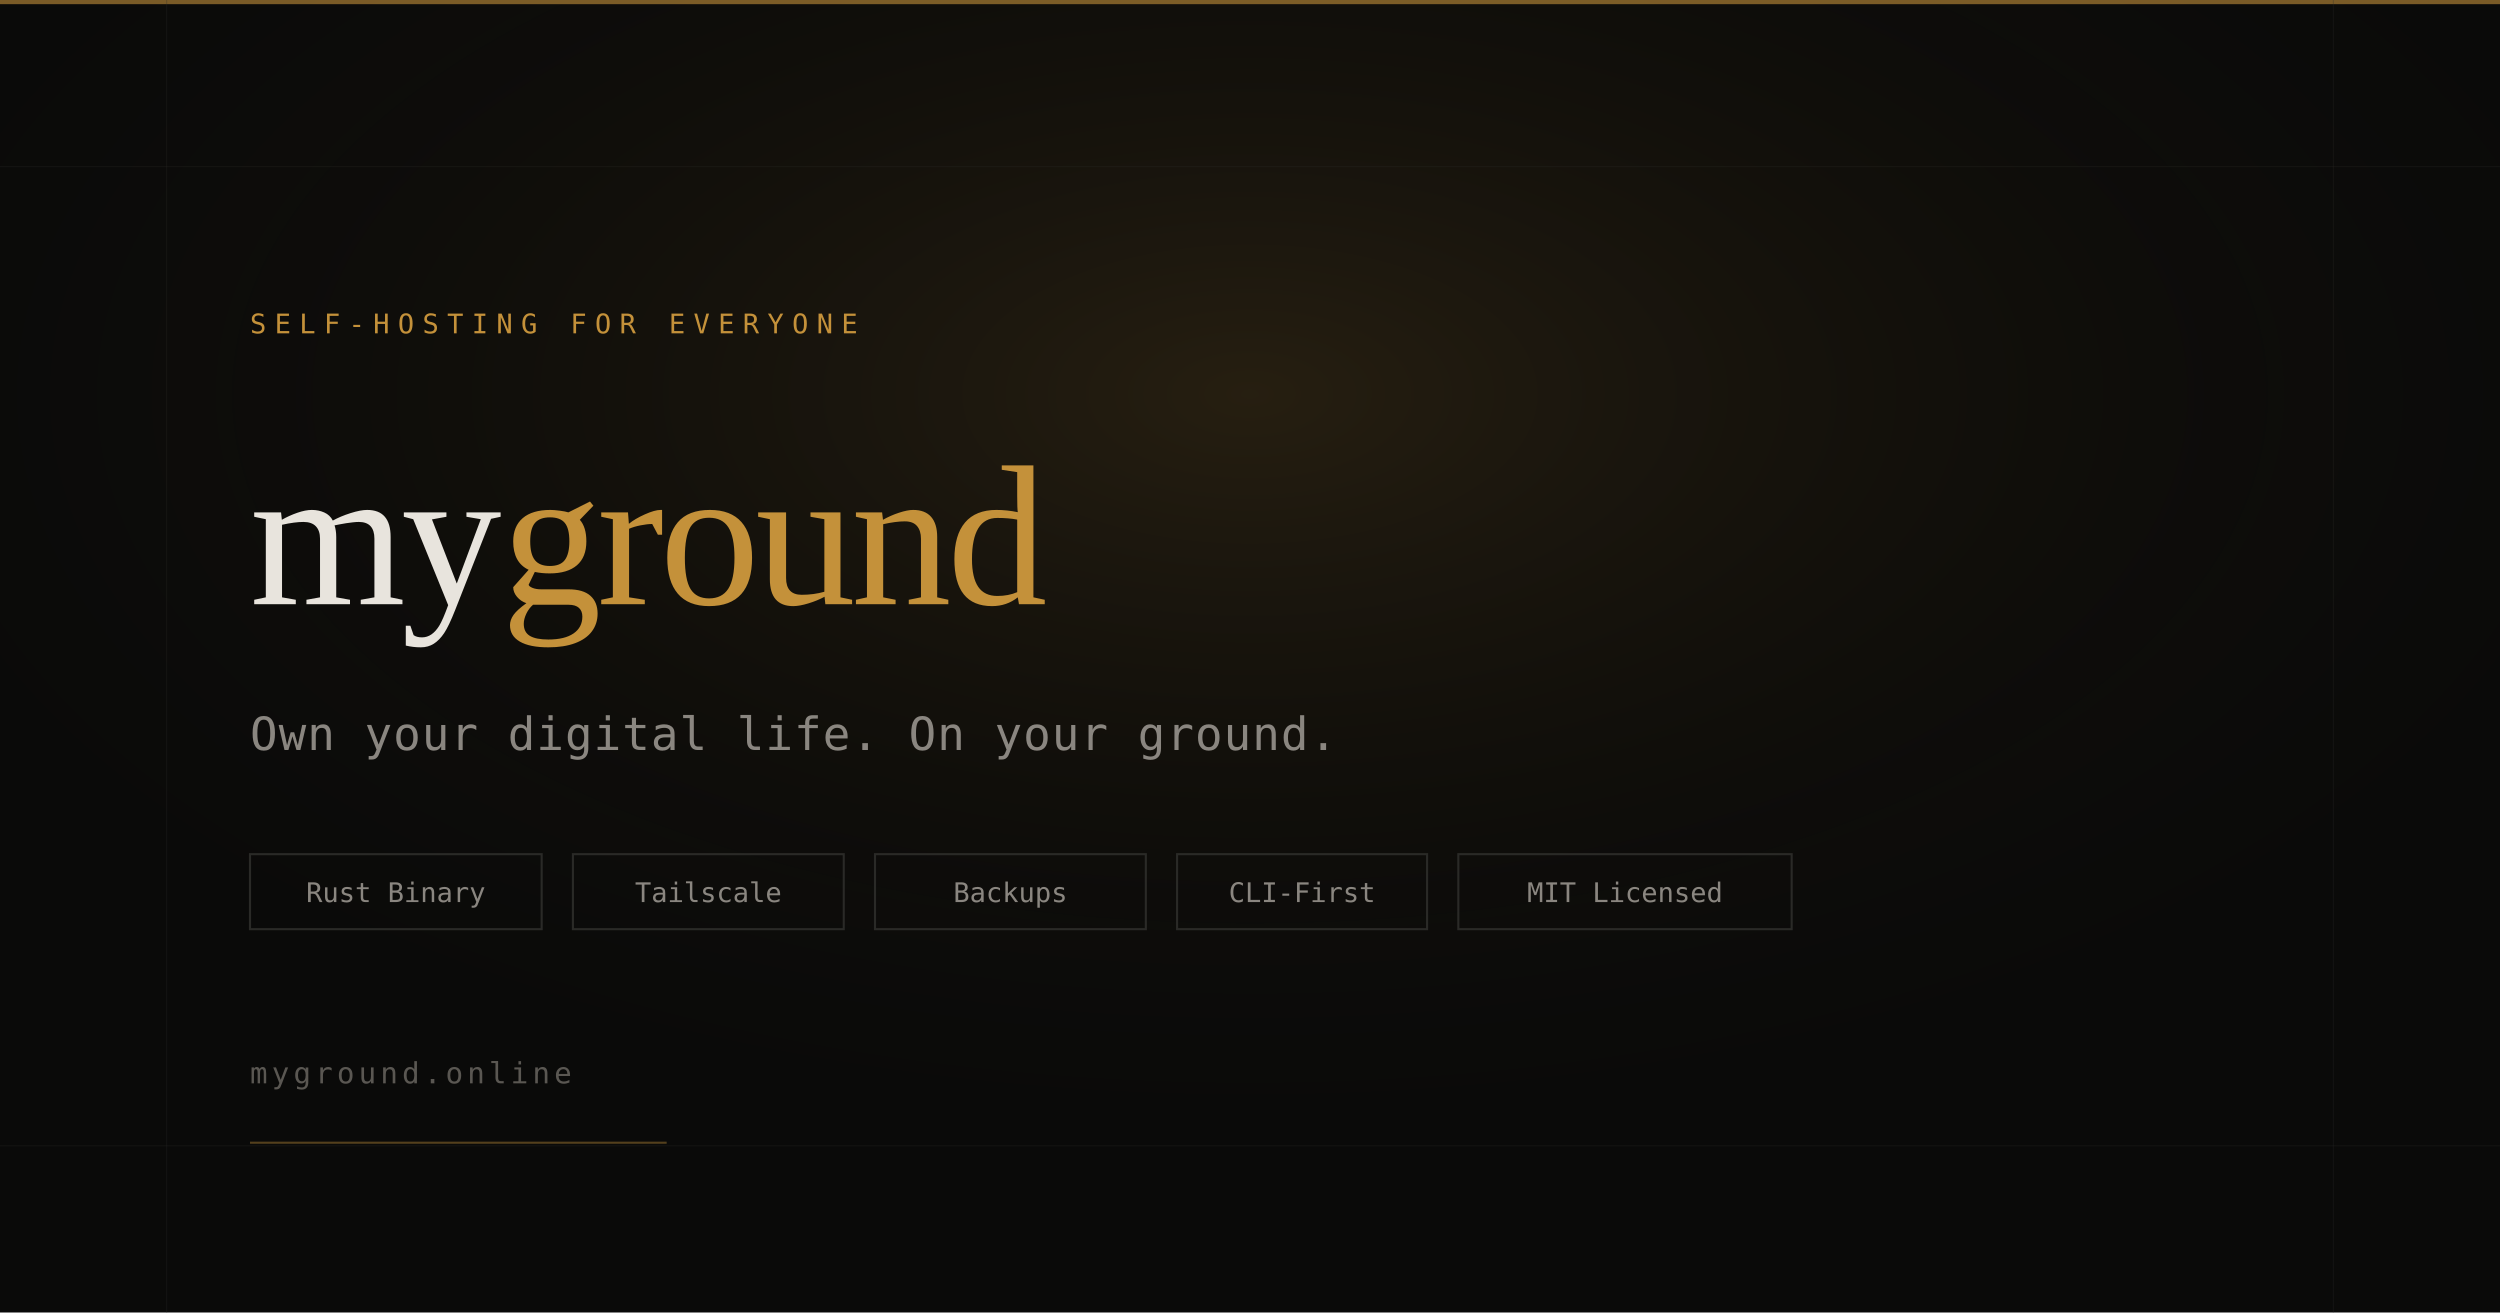
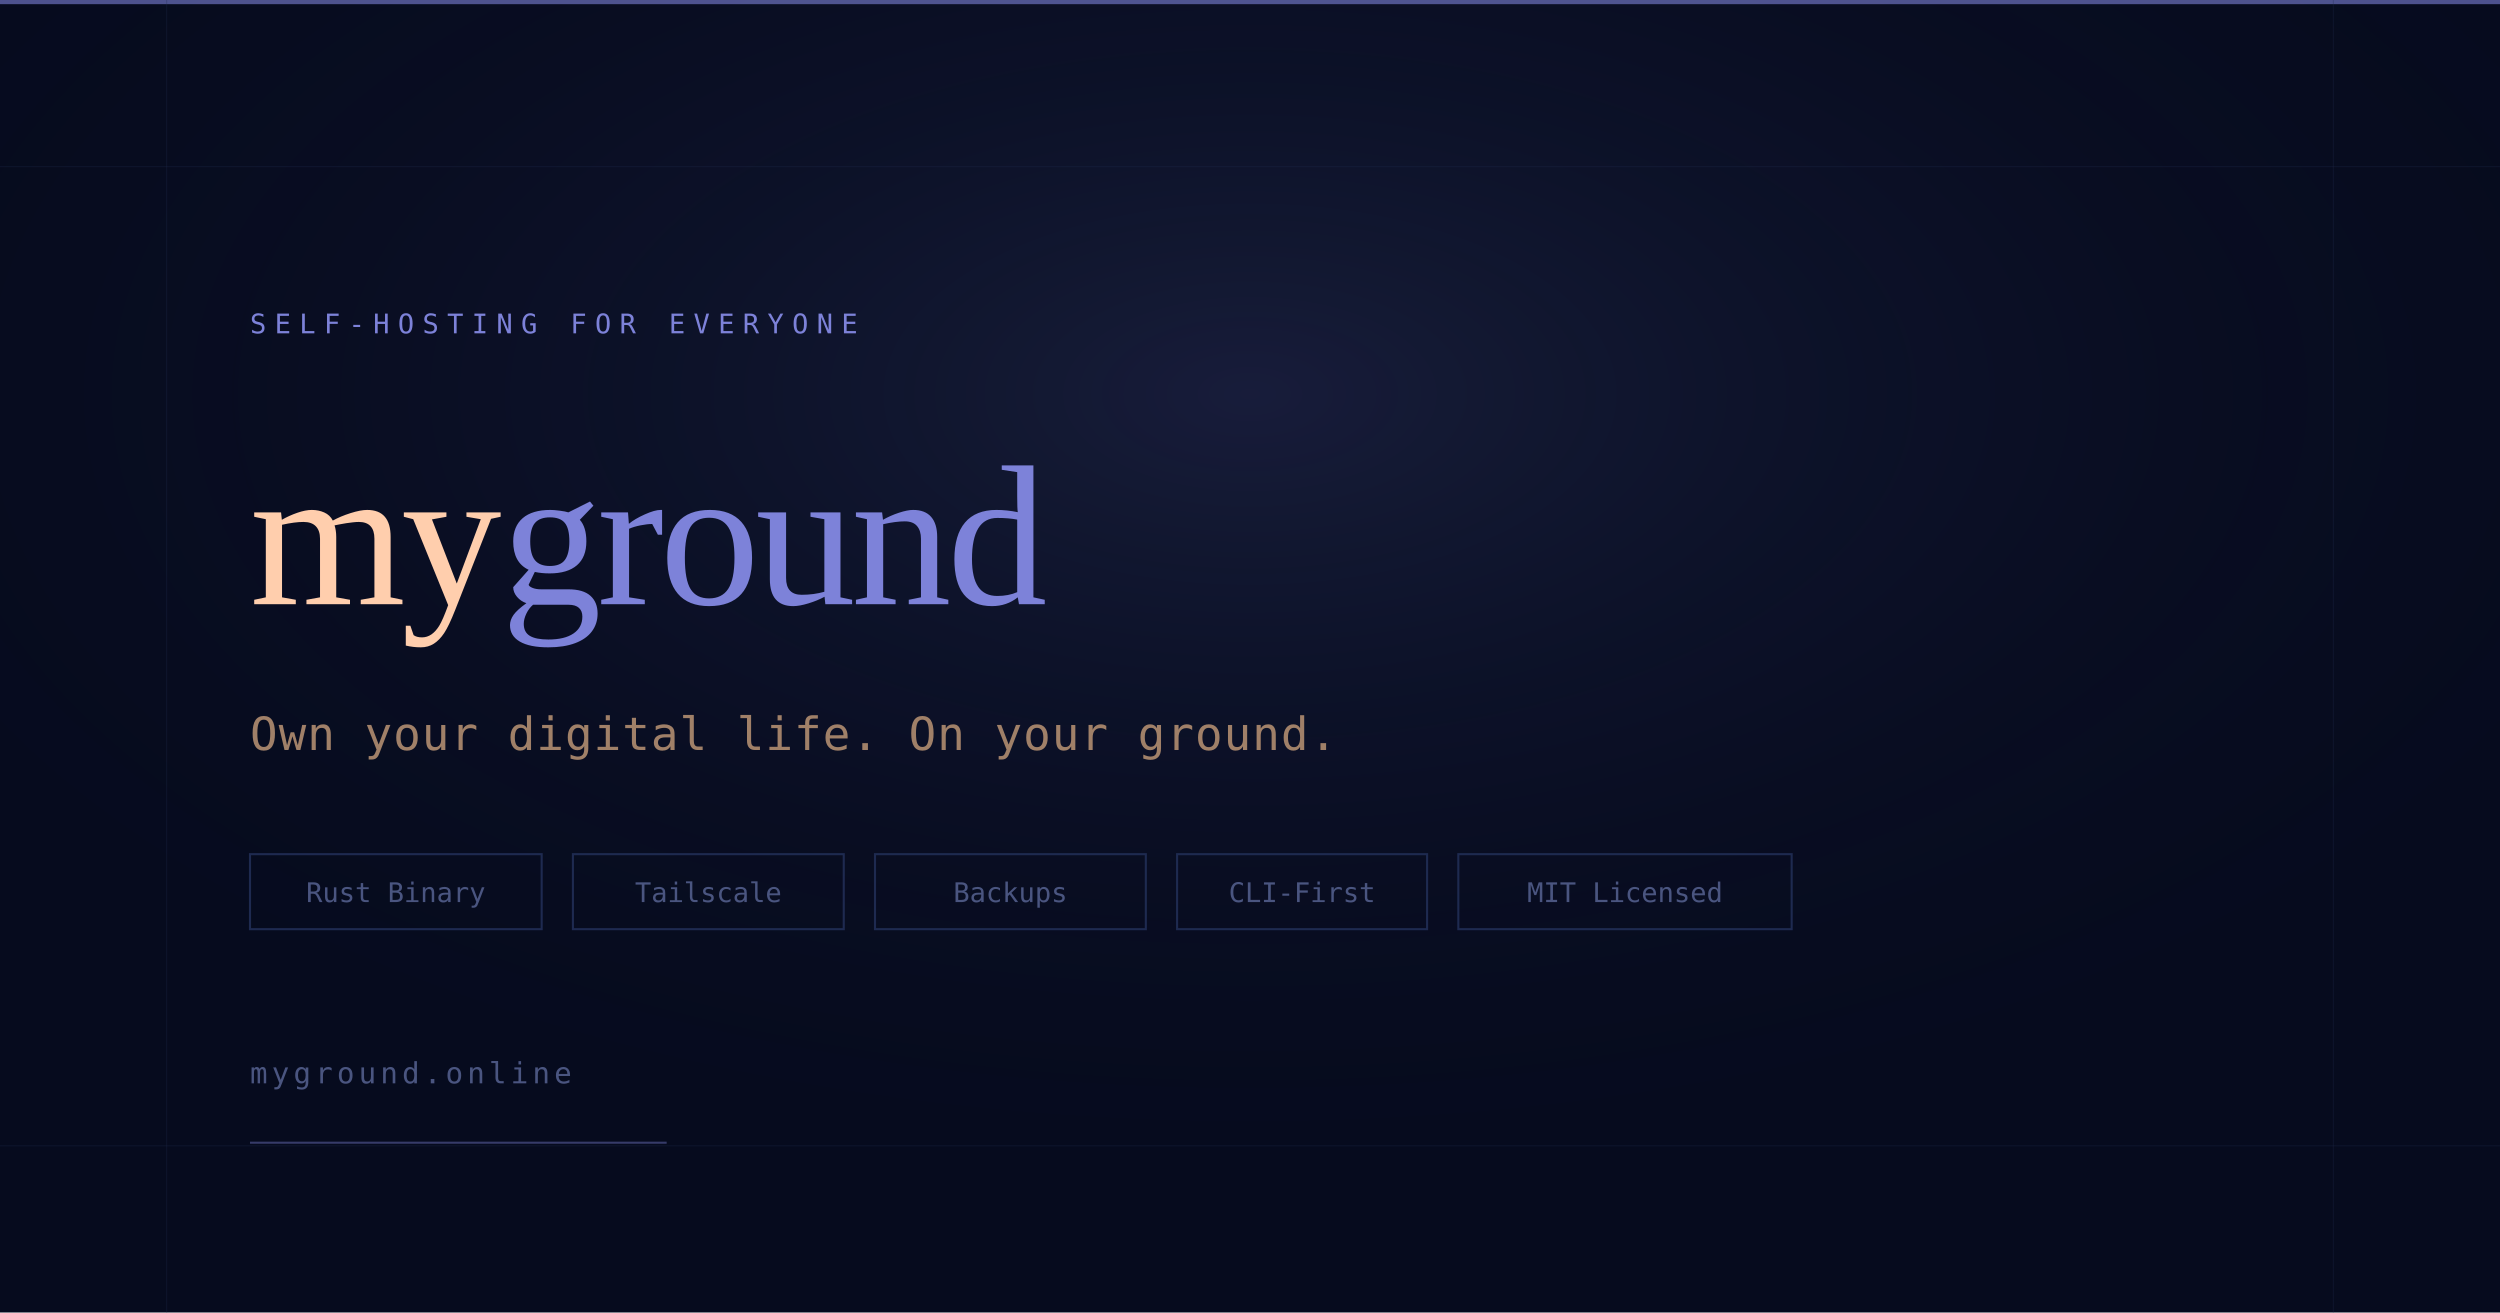
<svg xmlns="http://www.w3.org/2000/svg" width="1200" height="630">
  <defs>
    <radialGradient id="glow" cx="50%" cy="30%" r="60%">
-       <stop offset="0%" stop-color="#c4913a" stop-opacity="0.15" />
-       <stop offset="100%" stop-color="#0a0a09" stop-opacity="0" />
+       <stop offset="0%" stop-color="#7d82d9" stop-opacity="0.15" />
+       <stop offset="100%" stop-color="#060B1E" stop-opacity="0" />
    </radialGradient>
    <filter id="grain">
      <feTurbulence type="fractalNoise" baseFrequency="0.65" numOctaves="3" stitchTiles="stitch" />
      <feColorMatrix type="saturate" values="0" />
      <feBlend in="SourceGraphic" mode="multiply" result="grain" />
    </filter>
  </defs>
-   <rect width="1200" height="630" fill="#0a0a09" />
+   <rect width="1200" height="630" fill="#060B1E" />
  <rect width="1200" height="630" fill="url(#glow)" />
-   <rect x="0" y="0" width="1200" height="2" fill="#c4913a" opacity="0.6" />
-   <line x1="80" y1="0" x2="80" y2="630" stroke="#2a2a27" stroke-width="0.5" opacity="0.3" />
-   <line x1="1120" y1="0" x2="1120" y2="630" stroke="#2a2a27" stroke-width="0.5" opacity="0.3" />
-   <line x1="0" y1="80" x2="1200" y2="80" stroke="#2a2a27" stroke-width="0.5" opacity="0.3" />
-   <line x1="0" y1="550" x2="1200" y2="550" stroke="#2a2a27" stroke-width="0.5" opacity="0.3" />
-   <text x="120" y="160" font-family="monospace" font-size="13" fill="#c4913a" letter-spacing="4" text-transform="uppercase">SELF-HOSTING FOR EVERYONE</text>
-   <text x="120" y="290" font-family="Georgia, 'Times New Roman', serif" font-size="96" fill="#e8e4dd" letter-spacing="-2">my<tspan fill="#c4913a">ground</tspan>
+   <rect x="0" y="0" width="1200" height="2" fill="#7d82d9" opacity="0.6" />
+   <line x1="80" y1="0" x2="80" y2="630" stroke="#1e2a50" stroke-width="0.5" opacity="0.3" />
+   <line x1="1120" y1="0" x2="1120" y2="630" stroke="#1e2a50" stroke-width="0.5" opacity="0.3" />
+   <line x1="0" y1="80" x2="1200" y2="80" stroke="#1e2a50" stroke-width="0.5" opacity="0.3" />
+   <line x1="0" y1="550" x2="1200" y2="550" stroke="#1e2a50" stroke-width="0.5" opacity="0.3" />
+   <text x="120" y="160" font-family="monospace" font-size="13" fill="#7d82d9" letter-spacing="4" text-transform="uppercase">SELF-HOSTING FOR EVERYONE</text>
+   <text x="120" y="290" font-family="Georgia, 'Times New Roman', serif" font-size="96" fill="#ffcead" letter-spacing="-2">my<tspan fill="#7d82d9">ground</tspan>
  </text>
-   <text x="120" y="360" font-family="monospace" font-size="22" fill="#8a8680" letter-spacing="0.5">Own your digital life. On your ground.</text>
-   <rect x="120" y="410" width="140" height="36" rx="0" fill="none" stroke="#2a2a27" stroke-width="1" />
-   <text x="190" y="433" font-family="monospace" font-size="13" fill="#8a8680" text-anchor="middle">Rust Binary</text>
-   <rect x="275" y="410" width="130" height="36" rx="0" fill="none" stroke="#2a2a27" stroke-width="1" />
-   <text x="340" y="433" font-family="monospace" font-size="13" fill="#8a8680" text-anchor="middle">Tailscale</text>
-   <rect x="420" y="410" width="130" height="36" rx="0" fill="none" stroke="#2a2a27" stroke-width="1" />
-   <text x="485" y="433" font-family="monospace" font-size="13" fill="#8a8680" text-anchor="middle">Backups</text>
-   <rect x="565" y="410" width="120" height="36" rx="0" fill="none" stroke="#2a2a27" stroke-width="1" />
-   <text x="625" y="433" font-family="monospace" font-size="13" fill="#8a8680" text-anchor="middle">CLI-First</text>
-   <rect x="700" y="410" width="160" height="36" rx="0" fill="none" stroke="#2a2a27" stroke-width="1" />
-   <text x="780" y="433" font-family="monospace" font-size="13" fill="#8a8680" text-anchor="middle">MIT Licensed</text>
-   <text x="120" y="520" font-family="monospace" font-size="14" fill="#5a5752" letter-spacing="2">myground.online</text>
-   <rect x="120" y="548" width="200" height="1" fill="#c4913a" opacity="0.4" />
+   <text x="120" y="360" font-family="monospace" font-size="22" fill="#a08068" letter-spacing="0.5">Own your digital life. On your ground.</text>
+   <rect x="120" y="410" width="140" height="36" rx="0" fill="none" stroke="#1e2a50" stroke-width="1" />
+   <text x="190" y="433" font-family="monospace" font-size="13" fill="#4a5580" text-anchor="middle">Rust Binary</text>
+   <rect x="275" y="410" width="130" height="36" rx="0" fill="none" stroke="#1e2a50" stroke-width="1" />
+   <text x="340" y="433" font-family="monospace" font-size="13" fill="#4a5580" text-anchor="middle">Tailscale</text>
+   <rect x="420" y="410" width="130" height="36" rx="0" fill="none" stroke="#1e2a50" stroke-width="1" />
+   <text x="485" y="433" font-family="monospace" font-size="13" fill="#4a5580" text-anchor="middle">Backups</text>
+   <rect x="565" y="410" width="120" height="36" rx="0" fill="none" stroke="#1e2a50" stroke-width="1" />
+   <text x="625" y="433" font-family="monospace" font-size="13" fill="#4a5580" text-anchor="middle">CLI-First</text>
+   <rect x="700" y="410" width="160" height="36" rx="0" fill="none" stroke="#1e2a50" stroke-width="1" />
+   <text x="780" y="433" font-family="monospace" font-size="13" fill="#4a5580" text-anchor="middle">MIT Licensed</text>
+   <text x="120" y="520" font-family="monospace" font-size="14" fill="#4a5580" letter-spacing="2">myground.online</text>
+   <rect x="120" y="548" width="200" height="1" fill="#7d82d9" opacity="0.4" />
</svg>
